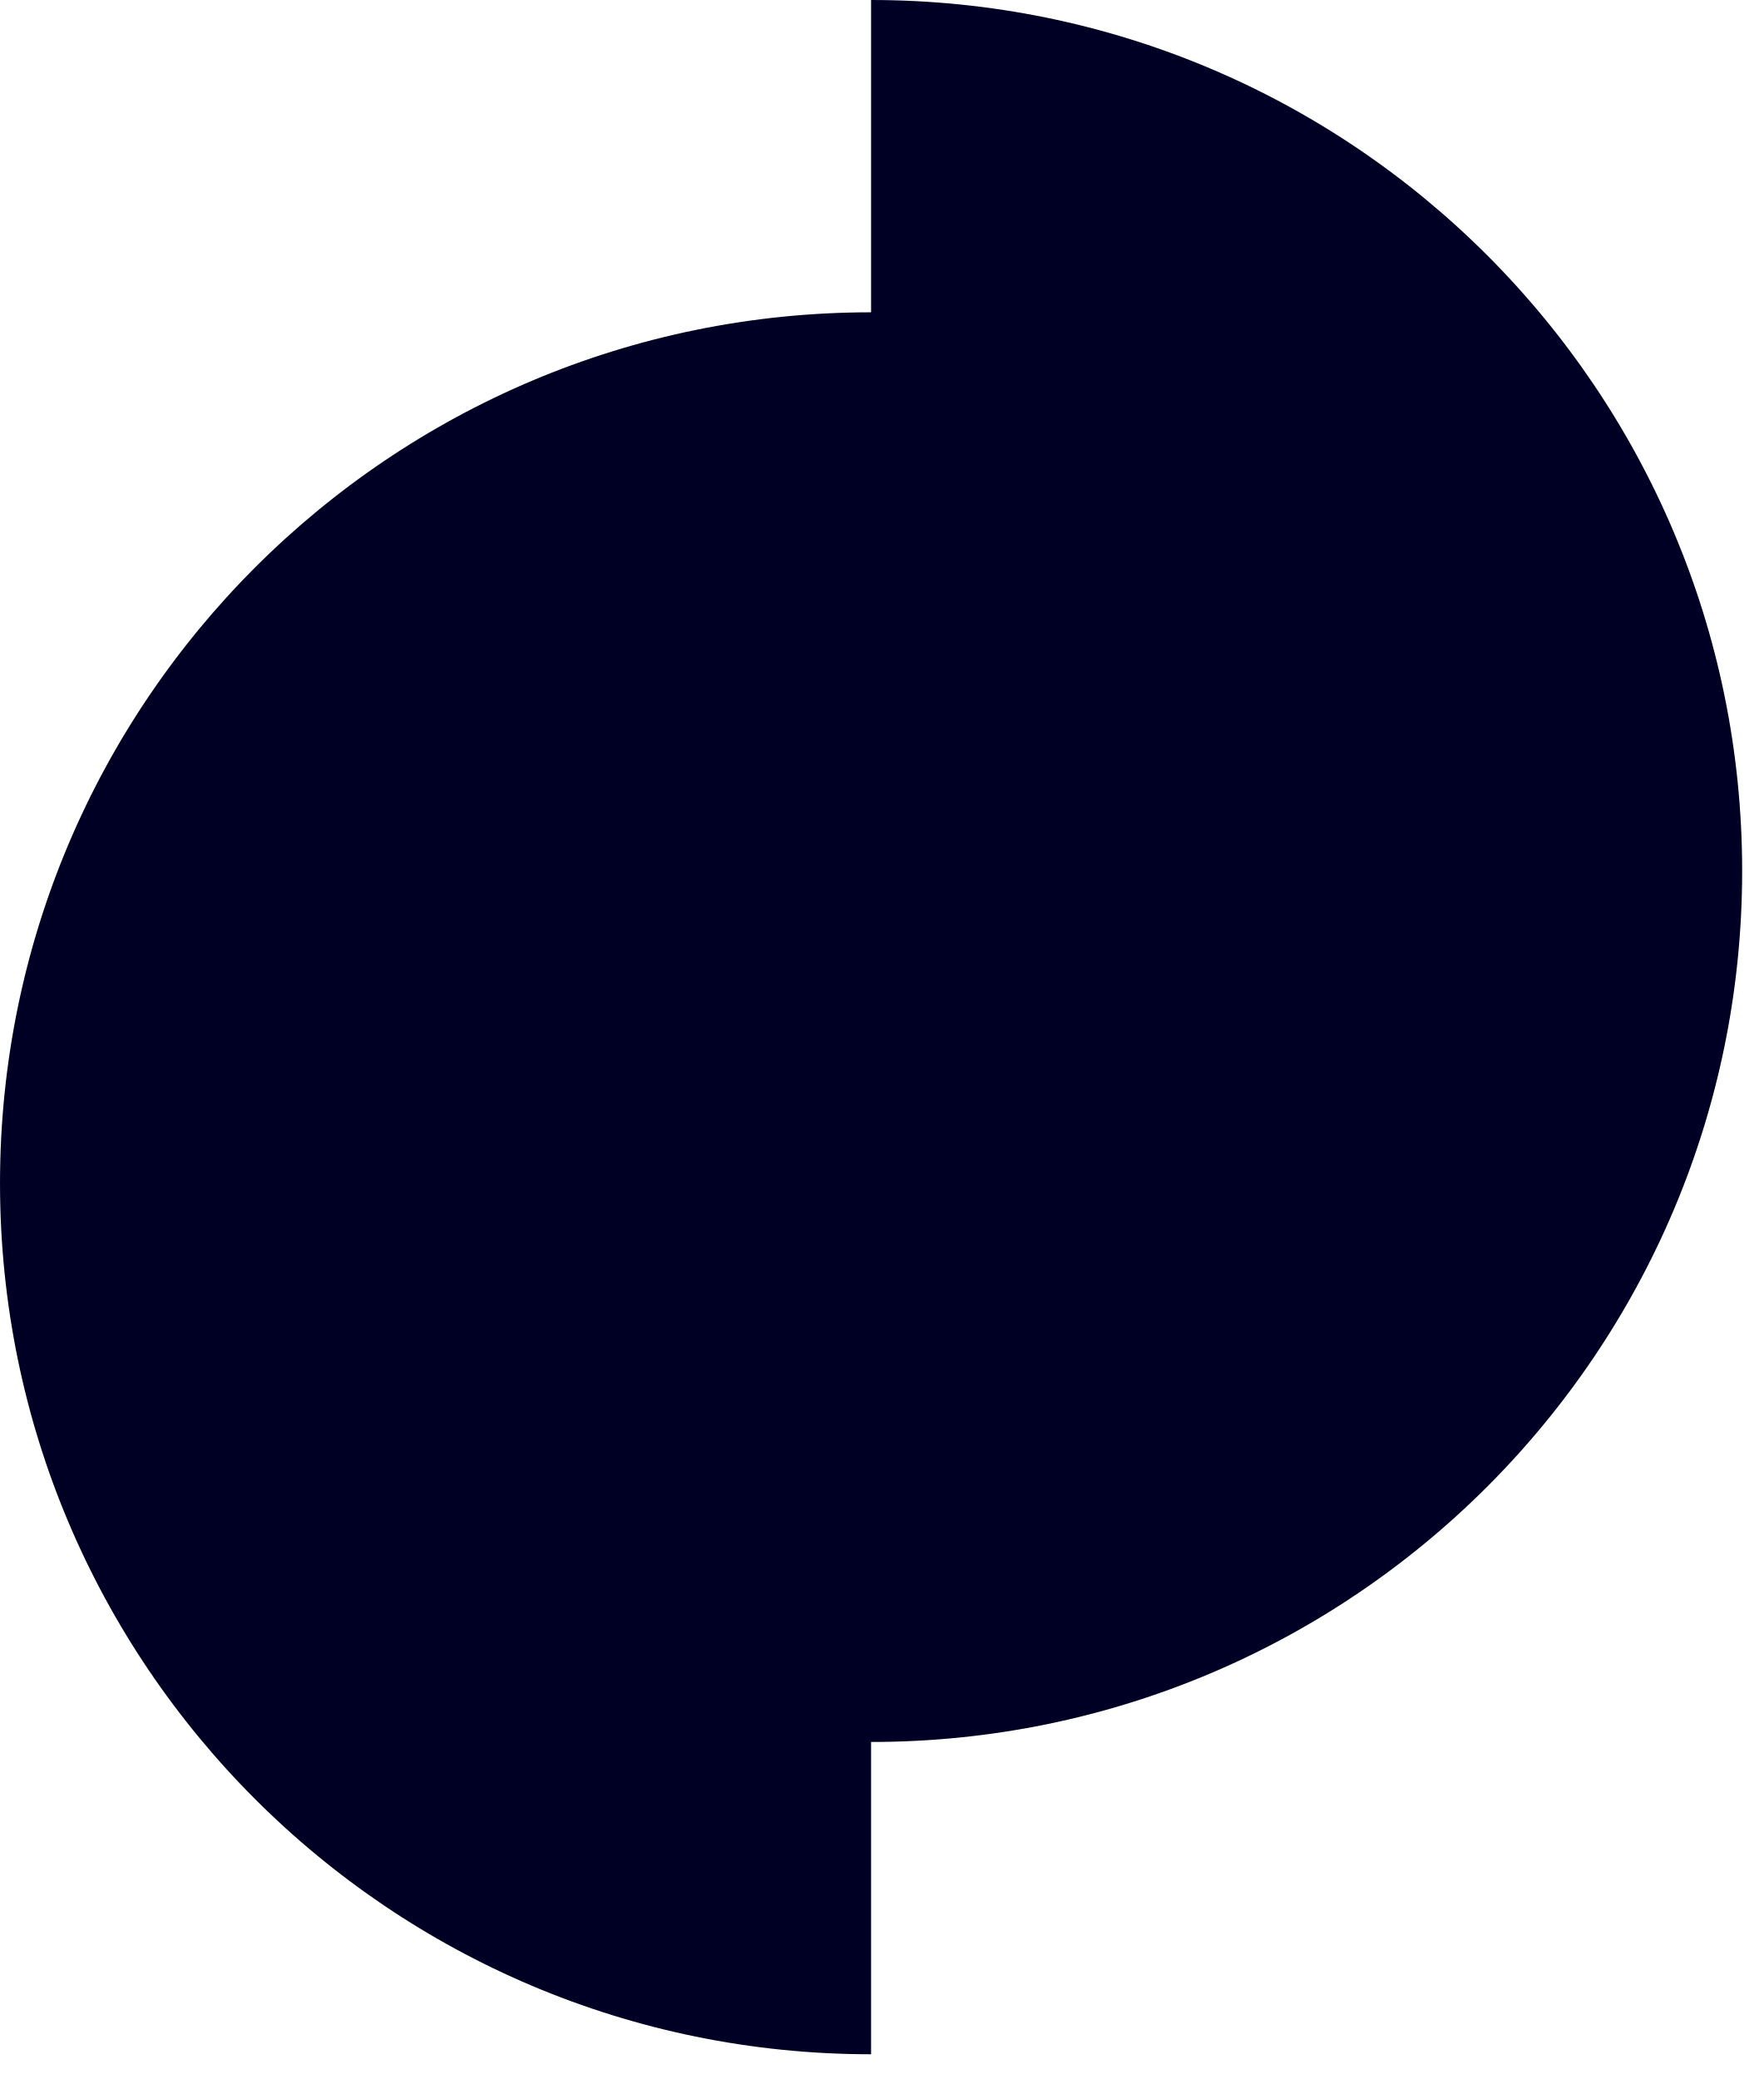
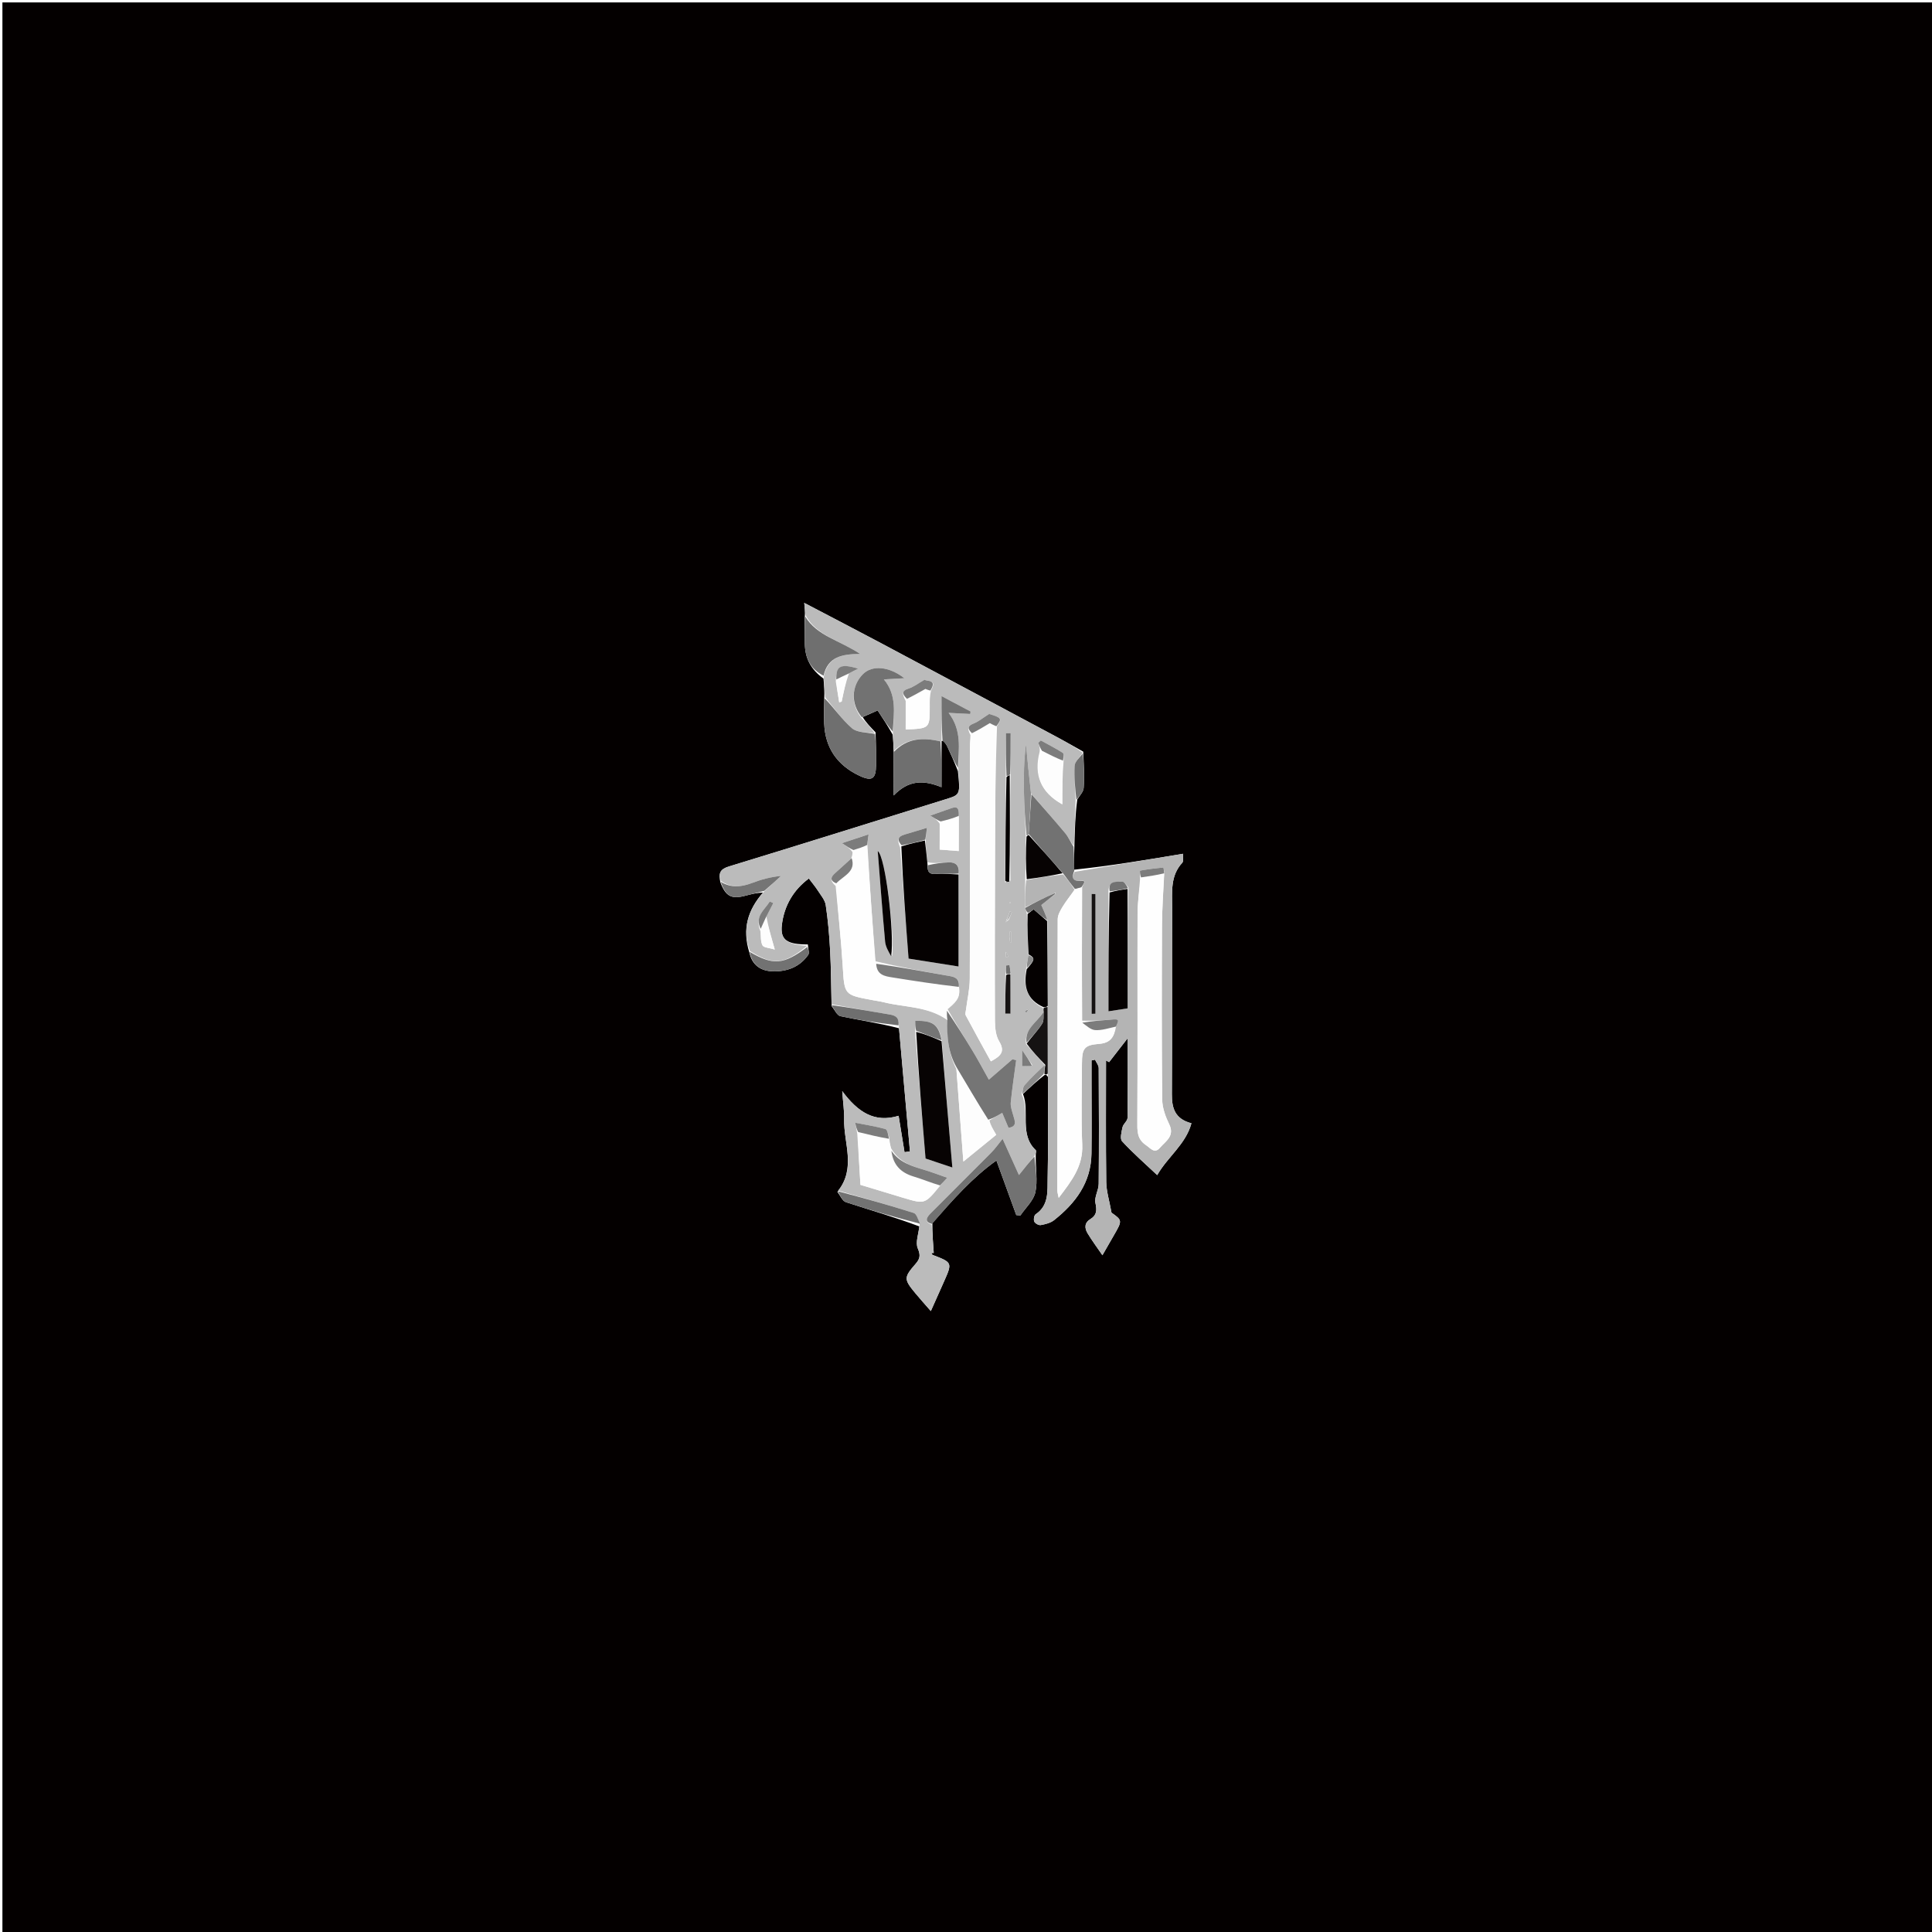
- <svg xmlns="http://www.w3.org/2000/svg" width="67" height="79" fill="none">
-   <path d="M33.097 78.06a33.096 33.096 0 1 1 0-66.193V78.06ZM33.097 0a33.096 33.096 0 1 1 0 66.193V0Z" fill="#000024" />
+ <svg xmlns="http://www.w3.org/2000/svg" version="1.1" id="Layer_1" x="0px" y="0px" width="100%" viewBox="0 0 800 800" enable-background="new 0 0 800 800" xml:space="preserve">
+   <path fill="#040000" opacity="1" stroke="none" d=" M360,801   C240,801 120.5,801 1,801   C1,534.333 1,267.667 1,1   C267.667,1 534.333,1 801,1   C801,267.667 801,534.333 801,801   C654.167,801 507.333,801 360,801  M432.657,445.048   C433.033,445.041 433.409,445.034 433.915,445.953   C433.916,459.941 434.128,473.935 433.808,487.916   C433.687,493.185 434.404,499.096 428.842,502.811   C428.207,503.235 427.907,505.041 428.27,505.83   C428.625,506.6 430.126,507.43 430.95,507.279   C432.86,506.93 434.986,506.412 436.46,505.247   C445.358,498.217 451.793,489.651 451.949,477.708   C452.075,468.05 451.975,458.39 451.975,448.731   C451.975,445.519 451.975,442.307 451.975,439.095   C452.459,438.996 452.943,438.897 453.427,438.798   C453.959,439.955 454.946,441.109 454.953,442.27   C455.054,458.257 455.094,474.245 454.945,490.231   C454.92,492.885 453.069,495.718 453.598,498.131   C454.255,501.125 454.171,503.172 451.562,504.765   C448.954,506.358 449.064,508.555 450.37,510.724   C452.175,513.722 454.281,516.538 456.486,519.766   C458.246,516.703 459.645,514.255 461.056,511.814   C464.784,505.37 464.787,505.371 460.251,502.14   C459.337,497.055 458.121,493.286 458.073,489.501   C457.859,472.705 457.98,455.905 457.98,439.106   C458.405,439.343 458.83,439.581 459.255,439.818   C461.689,436.683 464.122,433.549 466.974,429.876   C466.974,441.189 467.048,452.063 466.876,462.933   C466.855,464.207 465.122,465.38 464.822,466.741   C464.398,468.668 463.677,471.544 464.636,472.586   C469.086,477.425 474.071,481.772 479.173,486.585   C483.559,478.937 490.941,473.91 493.346,465.13   C486.512,463.326 485.211,458.871 485.245,453.113   C485.396,427.301 485.259,401.487 485.346,375.674   C485.368,369.279 484.567,362.622 489.551,357.252   C490.129,356.63 489.753,355.123 489.85,353.53   C474.592,356.075 459.789,358.545 444.712,360.126   C444.733,357.029 444.755,353.932 444.895,349.927   C445.057,343.728 445.219,337.53 446.071,331.072   C446.997,329.48 448.606,327.936 448.721,326.287   C449.055,321.501 448.79,316.673 448.549,311.247   C445.217,309.389 441.914,307.48 438.55,305.682   C413.969,292.54 389.389,279.397 364.782,266.304   C354.44,260.801 344.035,255.417 333.016,249.642   C333.248,251.858 333.399,253.307 333.238,255.675   C333.245,259.313 333.207,262.952 333.268,266.589   C333.368,272.45 335.62,277.135 340.989,280.981   C341.22,283.563 341.45,286.146 341.306,289.631   C341.291,292.961 341.152,296.297 341.284,299.622   C341.688,309.754 346.768,316.898 355.782,321.174   C361.101,323.696 362.71,322.546 362.74,316.831   C362.763,312.505 362.745,308.178 362.543,303.244   C360.552,301.198 358.561,299.151 357.214,296.913   C359.598,295.86 361.982,294.806 363.409,294.176   C365.901,297.964 367.697,300.693 369.652,304.235   C369.821,306.452 369.99,308.67 370.059,311.832   C370.059,317.206 370.059,322.579 370.059,329.381   C376.228,322.991 382.332,322.881 389.85,325.956   C389.85,319.047 389.85,312.972 389.894,306.86   C389.894,306.86 389.864,306.811 390.718,306.796   C391.221,307.538 391.83,308.23 392.209,309.031   C393.676,312.137 395.07,315.277 396.643,319.261   C397.67,329.077 397.608,329.086 391.844,330.875   C361.849,340.183 331.89,349.608 301.853,358.776   C298.209,359.888 297.404,361.536 298.336,365.481   C300.554,371.178 302.883,372.404 308.582,370.909   C311.11,370.245 313.648,369.619 315.916,369.62   C309.758,376.696 307.176,384.574 310.323,394.482   C311.471,399.645 314.99,402.07 319.982,402.206   C325.915,402.367 331.124,400.425 334.669,395.386   C335.196,394.636 334.69,393.16 334.516,391.063   C325.914,391.114 323.009,389.222 323.754,382.968   C324.707,374.984 328.612,368.438 334.931,363.771   C336.373,365.689 337.63,367.166 338.664,368.786   C339.892,370.71 341.602,372.656 341.92,374.77   C342.856,380.996 343.404,387.3 343.738,393.592   C344.13,400.994 344.138,408.416 344.356,416.6   C345.569,418.049 346.574,420.475 348.029,420.784   C355.963,422.471 364.008,423.637 372.265,425.781   C373.773,442.779 375.281,459.776 376.79,476.773   C376.04,476.879 375.291,476.984 374.542,477.09   C373.738,472.142 372.934,467.194 372.094,462.028   C362.135,465.071 355.217,460.53 348.751,451.81   C349.103,456.662 349.626,460.068 349.545,463.46   C349.308,473.35 354.648,483.741 346.753,493.543   C347.911,495.004 348.794,497.307 350.272,497.791   C360.412,501.111 370.677,504.05 380.675,507.832   C380.372,510.917 378.983,514.466 380.05,516.966   C381.287,519.864 380.904,521.303 379.112,523.361   C374.232,528.964 374.259,529.698 378.927,535.373   C380.912,537.786 383.017,540.1 385.437,542.885   C387.363,538.568 389.088,534.707 390.807,530.844   C394.386,522.8 394.383,522.804 386.227,519.651   C385.963,519.549 385.817,519.146 385.616,518.884   C385.957,518.854 386.299,518.825 386.64,518.796   C386.357,514.9 386.074,511.005 386.075,506.472   C394.426,496.931 402.816,487.432 412.596,480.537   C415.409,488.267 418.113,495.699 420.817,503.132   C421.389,503.182 421.96,503.233 422.532,503.283   C424.693,500.085 427.992,497.128 428.735,493.629   C429.738,488.911 428.773,483.775 428.885,478.086   C428.896,477.46 429.184,476.541 428.878,476.253   C421.957,469.75 426.542,460.373 423.594,452.989   C426.427,450.332 429.26,447.675 432.657,445.048  z" />
+   <path fill="#BBBBBB" opacity="1" stroke="none" d=" M333.55,254.756   C333.399,253.307 333.248,251.858 333.016,249.642   C344.035,255.417 354.44,260.801 364.782,266.304   C389.389,279.397 413.969,292.54 438.55,305.682   C441.914,307.48 445.217,309.389 448.299,311.653   C446.972,313.741 445.074,315.376 444.974,317.116   C444.702,321.831 445.193,326.59 445.381,331.331   C445.219,337.53 445.057,343.728 444.598,350.168   C443.23,348.583 442.387,346.567 441.049,344.965   C436.492,339.511 431.761,334.203 426.91,328.512   C426.095,321.487 425.466,314.789 424.837,308.091   C423.965,314.741 423.861,321.444 423.996,328.143   C424.117,334.08 424.504,340.012 424.761,346.418   C424.729,352.614 424.711,358.338 424.512,364.431   C424.395,368.428 424.458,372.058 424.491,375.951   C424.755,376.831 425.049,377.449 425.191,378.508   C425.336,384.367 425.634,389.785 425.85,395.513   C425.468,397.543 425.168,399.262 424.833,401.439   C423.694,408.552 425.195,414.001 431.874,417.376   C432.001,418.068 432.076,418.463 432.035,419.191   C429.178,423.468 424.175,426.122 424.847,432.344   C427.532,435.443 430.184,438.189 432.521,441.031   C429.557,443.818 426.798,446.415 424.323,449.258   C423.511,450.191 423.437,451.765 423.026,453.046   C426.542,460.373 421.957,469.75 428.878,476.253   C429.184,476.541 428.896,477.46 428.44,478.502   C426.192,481.186 424.391,483.454 421.923,486.562   C419.077,480.262 416.994,475.653 415.15,471.572   C413.539,473.548 412.136,475.584 410.424,477.315   C402.045,485.783 393.557,494.143 385.175,502.608   C383.623,504.176 382.734,506.003 385.791,507.109   C386.074,511.005 386.357,514.9 386.64,518.796   C386.299,518.825 385.957,518.854 385.616,518.884   C385.817,519.146 385.963,519.549 386.227,519.651   C394.383,522.804 394.386,522.8 390.807,530.844   C389.088,534.707 387.363,538.568 385.437,542.885   C383.017,540.1 380.912,537.786 378.927,535.373   C374.259,529.698 374.232,528.964 379.112,523.361   C380.904,521.303 381.287,519.864 380.05,516.966   C378.983,514.466 380.372,510.917 380.814,507.073   C380.108,504.918 379.544,502.635 378.375,502.265   C367.988,498.984 357.494,496.042 347.032,493   C354.648,483.741 349.308,473.35 349.545,463.46   C349.626,460.068 349.103,456.662 348.751,451.81   C355.217,460.53 362.135,465.071 372.094,462.028   C372.934,467.194 373.738,472.142 374.542,477.09   C375.291,476.984 376.04,476.879 376.79,476.773   C375.281,459.776 373.773,442.779 372.193,424.98   C372.37,421.416 370.891,420.485 368.341,420.072   C360.313,418.772 352.319,417.259 344.313,415.829   C344.138,408.416 344.13,400.994 343.738,393.592   C343.404,387.3 342.856,380.996 341.92,374.77   C341.602,372.656 339.892,370.71 338.664,368.786   C337.63,367.166 336.373,365.689 334.931,363.771   C328.612,368.438 324.707,374.984 323.754,382.968   C323.009,389.222 325.914,391.114 334.224,391.625   C324.493,399.532 320.132,399.828 310.499,393.775   C307.176,384.574 309.758,376.696 316.36,369.199   C319.004,366.754 321.205,364.729 323.405,362.704   C318.989,363.129 315.033,364.236 311.21,365.691   C306.77,367.382 302.566,367.653 298.518,364.778   C297.404,361.536 298.209,359.888 301.853,358.776   C331.89,349.608 361.849,340.183 391.844,330.875   C397.608,329.086 397.67,329.077 396.729,318.362   C397.023,309.992 398.319,302.378 392.796,295.183   C396.54,295.375 399.147,295.509 401.754,295.643   C401.802,295.301 401.849,294.959 401.897,294.618   C397.933,292.52 393.969,290.422 389.864,288.248   C389.864,294.95 389.864,300.88 389.864,306.811   C389.864,306.811 389.894,306.86 389.462,306.982   C382.122,305.283 375.636,305.566 370.16,310.887   C369.99,308.67 369.821,306.452 369.748,303.361   C370.117,295.309 371.493,287.977 365.998,281.328   C369.263,281.139 371.607,281.003 374.483,280.837   C368.06,275.866 361.124,275.348 357.327,279.148   C352.502,283.977 352.186,291.462 356.57,297.105   C358.561,299.151 360.552,301.198 362.233,303.602   C358.81,303.216 354.893,303.396 352.754,301.533   C348.541,297.864 345.315,293.062 341.681,288.728   C341.45,286.146 341.22,283.563 341.088,280.219   C342.764,272.001 348.606,270.818 356.169,270.786   C347.672,265.128 338.18,263.293 333.55,254.756  M425.545,417.925   C425.143,418.208 424.741,418.49 424.339,418.773   C424.55,418.977 424.76,419.181 424.97,419.386   C425.304,418.919 425.638,418.452 426.088,417.927   C426.088,417.927 426.014,418.028 425.545,417.925  M417.721,380.868   C418.152,379.808 418.583,378.748 419.014,377.687   C418.719,377.598 418.423,377.509 418.128,377.42   C417.72,378.597 417.311,379.775 416.63,381.195   C416.583,381.43 416.536,381.666 416.489,381.901   C416.706,381.647 416.923,381.392 417.721,380.868  M346.105,282.337   C346.567,285.156 347.029,287.975 347.491,290.794   C347.828,290.708 348.165,290.622 348.502,290.535   C349.301,286.738 350.1,282.941 351.515,278.863   C352.798,278.198 354.08,277.533 355.363,276.868   C347.955,274.573 346.091,275.959 346.105,282.337  M416.278,404.2   C416.278,409.367 416.278,414.534 416.278,419.701   C416.987,419.709 417.695,419.717 418.404,419.726   C418.404,414.283 418.404,408.84 418.583,402.672   C418.38,401.661 418.176,400.65 417.972,399.639   C417.528,399.688 417.083,399.737 416.638,399.787   C416.554,400.961 416.47,402.136 416.278,404.2  M317.317,379.436   C318.282,377.61 319.246,375.784 320.211,373.958   C319.72,373.738 319.23,373.518 318.739,373.298   C316.553,376.825 312.358,379.582 314.897,385.676   C315.122,387.635 314.891,389.832 315.745,391.46   C316.245,392.412 318.478,392.455 320.817,393.183   C319.33,387.968 318.207,384.027 317.317,379.436  M418.478,320.264   C418.478,314.702 418.478,309.141 418.478,303.58   C417.825,303.586 417.173,303.593 416.521,303.599   C416.521,309.539 416.521,315.479 416.471,322.302   C416.405,336.448 416.34,350.595 416.172,365.359   C416.841,365.44 417.511,365.52 418.376,364.604   C418.287,350.065 418.199,335.525 418.478,320.264  M389.099,341.092   C389.099,344.529 389.099,347.967 389.099,351.789   C391.304,351.959 393.878,352.158 396.991,352.398   C396.991,347.479 396.991,342.854 397.03,337.427   C397.075,335.387 396.918,333.582 394.045,334.615   C391.456,335.546 388.855,336.44 385.204,337.72   C387.125,338.934 388.139,339.575 389.099,341.092  M375.024,290.258   C375.024,294.19 375.024,298.121 375.024,302.064   C384.981,301.648 384.985,301.648 384.983,292.537   C384.983,290.39 384.946,288.242 385.564,285.8   C388.221,281.218 383.814,282.226 382.846,281.464   C380.252,282.932 378.366,284.425 376.222,285.112   C373.116,286.106 373.656,287.509 375.024,290.258  M440.436,314.741   C440.341,313.713 440.623,312.098 440.088,311.754   C437.155,309.865 434.022,308.287 430.958,306.602   C430.608,306.932 430.257,307.262 429.906,307.593   C430.313,308.647 430.72,309.701 430.482,311.347   C427.974,320.898 430.987,328.107 439.875,333.056   C439.875,327.019 439.875,321.11 440.436,314.741  M368.267,471.227   C367.749,469.944 367.487,467.764 366.669,467.531   C362.705,466.397 358.592,465.786 354.084,464.901   C354.399,466.259 354.68,467.468 354.995,469.594   C355.421,476.47 355.846,483.347 356.297,490.62   C361.951,492.333 367.934,494.162 373.926,495.958   C383.007,498.68 383.01,498.67 389.536,490.686   C390.311,489.825 391.086,488.963 392.238,487.684   C388.514,486.396 385.609,485.265 382.63,484.388   C377.368,482.838 372.215,481.188 368.962,475.405   C368.646,474.226 368.329,473.047 368.267,471.227  M409.723,463.938   C411.259,463.025 412.795,462.113 414.996,460.806   C415.889,462.928 416.71,464.879 417.599,466.992   C421.426,466.486 420.14,463.981 419.499,461.634   C419.042,459.959 418.364,458.185 418.528,456.529   C419.106,450.668 420.003,444.838 420.779,438.997   C420.266,438.87 419.752,438.743 419.238,438.617   C416.077,441.35 412.916,444.084 409.462,447.071   C407.022,442.73 405.015,438.931 402.795,435.261   C399.309,429.498 395.679,423.822 392.12,417.392   C395.235,415.482 397.989,413.36 397.032,408.24   C397.392,404.676 394.876,404.449 392.325,404.002   C382.474,402.273 372.64,400.442 362.37,398.019   C361.242,382.094 360.114,366.17 359.145,349.513   C359.28,348.455 359.415,347.398 359.658,345.489   C356.071,346.678 353.209,347.627 348.633,349.144   C350.874,350.632 351.97,351.359 353.032,352.843   C352.987,353.598 352.942,354.353 352.409,355.526   C350.236,357.505 348.087,359.512 345.884,361.457   C344.065,363.064 343.417,364.565 346.023,366.853   C347.02,377.874 348.272,388.879 348.945,399.919   C349.676,411.918 349.442,411.932 361.159,414.107   C362.779,414.408 364.42,414.624 366.016,415.021   C374.747,417.197 384.216,416.629 392.483,422.53   C392.035,429.25 392.591,435.786 396.012,442.735   C396.953,455.177 397.894,467.619 398.905,480.978   C403.955,476.868 408.12,473.48 412.513,469.905   C411.258,467.771 410.141,465.871 409.723,463.938  M389.949,430.364   C388.505,424.15 386.391,422.601 378.971,422.691   C378.971,424.108 378.971,425.536 378.958,427.853   C380.381,445.042 381.804,462.232 383.251,479.723   C386.624,480.853 390.087,482.013 394.346,483.44   C392.808,465.426 391.344,448.275 389.949,430.364  M383.297,347.363   C383.448,346.046 383.598,344.728 383.82,342.789   C380.102,343.908 377.276,344.776 374.441,345.608   C371.862,346.366 371.351,347.807 372.713,350.888   C373.872,366.122 375.032,381.357 376.217,396.937   C383.193,398.036 389.906,399.094 396.902,400.197   C396.902,387.046 396.902,374.576 396.969,361.286   C397.297,358.277 395.633,357.009 392.929,357.096   C390.009,357.189 387.1,357.609 384.053,357.062   C383.698,354.046 383.343,351.029 383.297,347.363  M412.838,300.619   C415.047,297.568 414.758,297.202 409.586,295.627   C407.082,297.21 405.24,298.776 403.111,299.616   C400.586,300.613 400.526,301.743 401.849,304.406   C401.778,306.067 401.647,307.729 401.646,309.39   C401.634,341.368 401.698,373.346 401.564,405.324   C401.547,409.579 400.535,413.83 400.003,418.086   C399.904,418.872 399.577,419.84 399.894,420.436   C403.281,426.788 406.776,433.081 410.292,439.482   C414.62,437.217 416.213,435.317 413.734,431.21   C412.317,428.863 411.99,425.575 411.978,422.707   C411.88,399.724 411.952,376.74 412.018,353.756   C412.069,336.105 412.186,318.455 412.838,300.619  M369.441,395.882   C370.449,386.597 366.66,354.575 363.452,352.401   C364.481,365.354 365.379,377.637 366.505,389.898   C366.694,391.964 367.864,393.941 369.441,395.882  M427.514,441.073   C426.248,439.216 424.983,437.36 423.23,434.79   C423.23,437.464 423.23,439.331 423.23,441.478   C424.537,441.478 425.8,441.478 427.514,441.073  M418,388.319   C418.099,389.004 418.198,389.69 418.296,390.375   C418.408,390.353 418.52,390.332 418.631,390.31   C418.631,388.797 418.631,387.284 418.631,385.771   C418.467,385.781 418.303,385.792 418.139,385.802   C418.093,386.435 418.047,387.067 418,388.319  M416.528,394.189   C416.528,394.889 416.528,395.59 416.528,396.291   C416.845,396.248 417.162,396.205 417.478,396.163   C417.307,395.551 417.136,394.939 416.528,394.189  M418.031,374.158   C418.186,374.023 418.341,373.887 418.497,373.752   C418.408,373.663 418.319,373.574 418.231,373.485   C418.096,373.641 417.961,373.797 418.031,374.158  M320.593,371.571   C320.593,371.571 320.471,371.664 320.593,371.571  M361.45,345.518   C361.45,345.518 361.42,345.474 361.45,345.518  z" />
+   <path fill="#B4B4B4" opacity="1" stroke="none" d=" M424.522,375.688   C424.458,372.058 424.395,368.428 424.966,364.438   C430.376,363.365 435.152,362.652 440.237,362.111   C442.06,364.223 443.575,366.162 444.938,368.439   C443.158,371.022 441.386,373.182 439.953,375.546   C439.013,377.095 437.983,378.938 437.977,380.654   C437.835,418.104 437.828,455.555 437.817,493.005   C437.817,493.706 438.071,494.406 438.381,496.006   C443.809,488.908 448.517,482.831 448.129,473.974   C447.642,462.843 448.006,451.675 448.014,440.523   C448.018,434.16 448.903,432.725 455.127,432.242   C459.879,431.874 461.393,429.331 462.121,425.077   C463.51,422.113 463.338,421.918 460.373,422.168   C456.3,422.51 452.223,422.789 448.069,422.627   C447.991,403.975 447.99,385.793 448.117,367.36   C448.528,366.435 448.813,365.76 449.214,365.002   C449.136,364.856 448.942,364.792 448.382,364.697   C445.194,364.952 443.188,364.561 444.986,361.014   C459.789,358.545 474.592,356.075 489.85,353.53   C489.753,355.123 490.129,356.63 489.551,357.252   C484.567,362.622 485.368,369.279 485.346,375.674   C485.259,401.487 485.396,427.301 485.245,453.113   C485.211,458.871 486.512,463.326 493.346,465.13   C490.941,473.91 483.559,478.937 479.173,486.585   C474.071,481.772 469.086,477.425 464.636,472.586   C463.677,471.544 464.398,468.668 464.822,466.741   C465.122,465.38 466.855,464.207 466.876,462.933   C467.048,452.063 466.974,441.189 466.974,429.876   C464.122,433.549 461.689,436.683 459.255,439.818   C458.83,439.581 458.405,439.343 457.98,439.106   C457.98,455.905 457.859,472.705 458.073,489.501   C458.121,493.286 459.337,497.055 460.251,502.14   C464.787,505.371 464.784,505.37 461.056,511.814   C459.645,514.255 458.246,516.703 456.486,519.766   C454.281,516.538 452.175,513.722 450.37,510.724   C449.064,508.555 448.954,506.358 451.562,504.765   C454.171,503.172 454.255,501.125 453.598,498.131   C453.069,495.718 454.92,492.885 454.945,490.231   C455.094,474.245 455.054,458.257 454.953,442.27   C454.946,441.109 453.959,439.955 453.427,438.798   C452.943,438.897 452.459,438.996 451.975,439.095   C451.975,442.307 451.975,445.519 451.975,448.731   C451.975,458.39 452.075,468.05 451.949,477.708   C451.793,489.651 445.358,498.217 436.46,505.247   C434.986,506.412 432.86,506.93 430.95,507.279   C430.126,507.43 428.625,506.6 428.27,505.83   C427.907,505.041 428.207,503.235 428.842,502.811   C434.404,499.096 433.687,493.185 433.808,487.916   C434.128,473.935 433.916,459.941 433.912,445.023   C433.869,435.054 433.829,426.016 433.854,416.514   C433.804,404.493 433.689,392.935 433.702,381.015   C432.956,378.712 432.083,376.771 431.179,374.763   C433.014,373.301 435.041,371.685 437.261,370.05   C437.636,369.862 437.817,369.692 437.997,369.523   C437.644,369.654 437.291,369.786 436.54,369.875   C432.269,371.785 428.395,373.736 424.522,375.688  M467.261,367.442   C466.414,366.603 465.547,365.038 464.723,365.06   C462.118,365.13 458.646,364.616 458.997,370.046   C458.997,386.245 458.997,402.444 458.997,418.75   C461.927,418.303 464.314,417.939 466.919,417.541   C466.919,400.887 466.919,384.488 467.261,367.442  M482.129,361.272   C481.984,360.557 481.777,359.211 481.701,359.218   C478.486,359.528 475.273,359.908 472.102,360.5   C471.911,360.536 472.058,362.382 472.051,364.227   C471.697,369.015 471.05,373.803 471.036,378.593   C470.958,407.089 471.107,435.585 470.95,464.081   C470.928,468.056 470.69,471.583 474.465,474.126   C476.365,475.407 478.069,477.927 480.318,475.259   C482.595,472.558 486.541,470.478 484.148,465.543   C482.623,462.4 481.283,458.783 481.247,455.364   C481.001,431.368 481.05,407.368 481.156,383.37   C481.188,376.227 481.707,369.086 482.129,361.272  M452.022,398.5   C452.022,405.602 452.022,412.704 452.022,419.807   C452.545,419.79 453.068,419.773 453.592,419.757   C453.592,403.242 453.592,386.728 453.592,370.214   C453.07,370.2 452.549,370.186 452.028,370.172   C452.028,379.281 452.028,388.39 452.022,398.5  z" />
+   <path fill="#727272" opacity="1" stroke="none" d=" M385.933,506.79   C382.734,506.003 383.623,504.176 385.175,502.608   C393.557,494.143 402.045,485.783 410.424,477.315   C412.136,475.584 413.539,473.548 415.15,471.572   C416.994,475.653 419.077,480.262 421.923,486.562   C424.391,483.454 426.192,481.186 428.323,478.868   C428.773,483.775 429.738,488.911 428.735,493.629   C427.992,497.128 424.693,500.085 422.532,503.283   C421.96,503.233 421.389,503.182 420.817,503.132   C418.113,495.699 415.409,488.267 412.596,480.537   C402.816,487.432 394.426,496.931 385.933,506.79  z" />
+   <path fill="#6F6F6F" opacity="1" stroke="none" d=" M341.494,289.179   C345.315,293.062 348.541,297.864 352.754,301.533   C354.893,303.396 358.81,303.216 362.334,303.905   C362.745,308.178 362.763,312.505 362.74,316.831   C362.71,322.546 361.101,323.696 355.782,321.174   C346.768,316.898 341.688,309.754 341.284,299.622   C341.152,296.297 341.291,292.961 341.494,289.179  z" />
+   <path fill="#6F6F6F" opacity="1" stroke="none" d=" M370.109,311.36   C375.636,305.566 382.122,305.283 389.44,307   C389.85,312.972 389.85,319.047 389.85,325.956   C382.332,322.881 376.228,322.991 370.059,329.381   C370.059,322.579 370.059,317.206 370.109,311.36  z" />
+   <path fill="#727272" opacity="1" stroke="none" d=" M449.098,365.084   C448.813,365.76 448.528,366.435 447.75,367.401   C446.534,367.828 445.812,367.965 445.089,368.102   C443.575,366.162 442.06,364.223 440.288,361.758   C435.336,356.076 430.642,350.919 425.94,345.311   C426.321,339.519 426.709,334.179 427.097,328.839   C431.761,334.203 436.492,339.511 441.049,344.965   C442.387,346.567 443.23,348.583 444.539,350.623   C444.755,353.932 444.733,357.029 444.849,360.57   C443.188,364.561 445.194,364.952 448.469,364.787   C448.921,364.908 449.098,365.084 449.098,365.084  z" />
+   <path fill="#727272" opacity="1" stroke="none" d=" M356.892,297.009   C352.186,291.462 352.502,283.977 357.327,279.148   C361.124,275.348 368.06,275.866 374.483,280.837   C371.607,281.003 369.263,281.139 365.998,281.328   C371.493,287.977 370.117,295.309 369.668,302.955   C367.697,300.693 365.901,297.964 363.409,294.176   C361.982,294.806 359.598,295.86 356.892,297.009  z" />
+   <path fill="#6F6F6F" opacity="1" stroke="none" d=" M333.394,255.216   C338.18,263.293 347.672,265.128 356.169,270.786   C348.606,270.818 342.764,272.001 341.029,279.788   C335.62,277.135 333.368,272.45 333.268,266.589   C333.207,262.952 333.245,259.313 333.394,255.216  z" />
+   <path fill="#727272" opacity="1" stroke="none" d=" M390.291,306.804   C389.864,300.88 389.864,294.95 389.864,288.248   C393.969,290.422 397.933,292.52 401.897,294.618   C401.849,294.959 401.802,295.301 401.754,295.643   C399.147,295.509 396.54,295.375 392.796,295.183   C398.319,302.378 397.023,309.992 396.653,317.934   C395.07,315.277 393.676,312.137 392.209,309.031   C391.83,308.23 391.221,307.538 390.291,306.804  z" />
+   <path fill="#727272" opacity="1" stroke="none" d=" M346.893,493.271   C357.494,496.042 367.988,498.984 378.375,502.265   C379.544,502.635 380.108,504.918 380.927,506.713   C370.677,504.05 360.412,501.111 350.272,497.791   C348.794,497.307 347.911,495.004 346.893,493.271  z" />
+   <path fill="#6F6F6F" opacity="1" stroke="none" d=" M344.334,416.215   C352.319,417.259 360.313,418.772 368.341,420.072   C370.891,420.485 372.37,421.416 372.068,424.58   C364.008,423.637 355.963,422.471 348.029,420.784   C346.574,420.475 345.569,418.049 344.334,416.215  z" />
+   <path fill="#727272" opacity="1" stroke="none" d=" M310.411,394.128   C320.132,399.828 324.493,399.532 334.297,392.104   C334.69,393.16 335.196,394.636 334.669,395.386   C331.124,400.425 325.915,402.367 319.982,402.206   C314.99,402.07 311.471,399.645 310.411,394.128  z" />
+   <path fill="#151212" opacity="1" stroke="none" d=" M433.789,416.977   C433.829,426.016 433.869,435.054 433.848,444.56   C433.409,445.034 433.033,445.041 432.473,444.69   C432.471,443.2 432.653,442.068 432.835,440.936   C430.184,438.189 427.532,435.443 425.116,432.137   C427.451,429.031 429.799,426.64 431.541,423.868   C432.351,422.579 431.984,420.551 432.151,418.858   C432.076,418.463 432.001,418.068 432.201,417.351   C432.914,417.012 433.351,416.995 433.789,416.977  z" />
+   <path fill="#757575" opacity="1" stroke="none" d=" M298.427,365.13   C302.566,367.653 306.77,367.382 311.21,365.691   C315.033,364.236 318.989,363.129 323.405,362.704   C321.205,364.729 319.004,366.754 316.493,368.877   C313.648,369.619 311.11,370.245 308.582,370.909   C302.883,372.404 300.554,371.178 298.427,365.13  z" />
+   <path fill="#6F6F6F" opacity="1" stroke="none" d=" M445.726,331.202   C445.193,326.59 444.702,321.831 444.974,317.116   C445.074,315.376 446.972,313.741 448.405,311.96   C448.79,316.673 449.055,321.501 448.721,326.287   C448.606,327.936 446.997,329.48 445.726,331.202  z" />
+   <path fill="#8C8C8C" opacity="1" stroke="none" d=" M432.521,441.031   C432.653,442.068 432.471,443.2 432.191,444.676   C429.26,447.675 426.427,450.332 423.31,453.018   C423.437,451.765 423.511,450.191 424.323,449.258   C426.798,446.415 429.557,443.818 432.521,441.031  z" />
+   <path fill="#FDFDFD" opacity="1" stroke="none" d=" M412.273,300.804   C412.186,318.455 412.069,336.105 412.018,353.756   C411.952,376.74 411.88,399.724 411.978,422.707   C411.99,425.575 412.317,428.863 413.734,431.21   C416.213,435.317 414.62,437.217 410.292,439.482   C406.776,433.081 403.281,426.788 399.894,420.436   C399.577,419.84 399.904,418.872 400.003,418.086   C400.535,413.83 401.547,409.579 401.564,405.324   C401.698,373.346 401.634,341.368 401.646,309.39   C401.647,307.729 401.778,306.067 402.362,304.029   C405,302.369 407.126,301.086 409.87,299.429   C410.076,299.547 411.175,300.176 412.273,300.804  z" />
+   <path fill="#FEFEFE" opacity="1" stroke="none" d=" M392.087,422.009   C384.216,416.629 374.747,417.197 366.016,415.021   C364.42,414.624 362.779,414.408 361.159,414.107   C349.442,411.932 349.676,411.918 348.945,399.919   C348.272,388.879 347.02,377.874 346.262,366.203   C349.4,362.541 354.56,360.913 352.898,355.107   C352.942,354.353 352.987,353.598 353.381,352.364   C355.482,351.338 357.234,350.791 358.986,350.245   C360.114,366.17 361.242,382.094 362.594,398.749   C363.061,403.756 366.347,404.223 369.507,404.731   C378.666,406.203 387.834,407.614 396.999,409.049   C397.989,413.36 395.235,415.482 392.101,418.141   C392.083,419.929 392.085,420.969 392.087,422.009  z" />
+   <path fill="#050101" opacity="1" stroke="none" d=" M396.902,362.105   C396.902,374.576 396.902,387.046 396.902,400.197   C389.906,399.094 383.193,398.036 376.217,396.937   C375.032,381.357 373.872,366.122 373.221,350.458   C376.815,349.356 379.902,348.685 382.988,348.013   C383.343,351.029 383.698,354.046 384.071,357.878   C383.92,361.307 385.003,362.094 387.68,361.857   C390.723,361.588 393.825,361.993 396.902,362.105  z" />
+   <path fill="#070303" opacity="1" stroke="none" d=" M389.88,431.125   C391.344,448.275 392.808,465.426 394.346,483.44   C390.087,482.013 386.624,480.853 383.251,479.723   C381.804,462.232 380.381,445.042 379.368,427.283   C383.145,428.183 386.513,429.654 389.88,431.125  z" />
+   <path fill="#757575" opacity="1" stroke="none" d=" M392.285,422.27   C392.085,420.969 392.083,419.929 392.096,418.499   C395.679,423.822 399.309,429.498 402.795,435.261   C405.015,438.931 407.022,442.73 409.462,447.071   C412.916,444.084 416.077,441.35 419.238,438.617   C419.752,438.743 420.266,438.87 420.779,438.997   C420.003,444.838 419.106,450.668 418.528,456.529   C418.364,458.185 419.042,459.959 419.499,461.634   C420.14,463.981 421.426,466.486 417.599,466.992   C416.71,464.879 415.889,462.928 414.996,460.806   C412.795,462.113 411.259,463.025 409.211,463.649   C404.467,456.175 400.235,448.988 396.004,441.801   C392.591,435.786 392.035,429.25 392.285,422.27  z" />
+   <path fill="#FEFEFE" opacity="1" stroke="none" d=" M388.966,491.042   C383.01,498.67 383.007,498.68 373.926,495.958   C367.934,494.162 361.951,492.333 356.297,490.62   C355.846,483.347 355.421,476.47 355.355,469.211   C359.814,469.842 363.913,470.855 368.012,471.868   C368.329,473.047 368.646,474.226 369.033,476.135   C369.786,482.434 373.06,485.591 378.311,487.175   C381.923,488.265 385.419,489.739 388.966,491.042  z" />
+   <path fill="#050101" opacity="1" stroke="none" d=" M433.854,416.514   C433.351,416.995 432.914,417.012 432.15,417.054   C425.195,414.001 423.694,408.552 425.146,401.275   C428.618,397.406 428.677,396.674 425.932,395.202   C425.634,389.785 425.336,384.367 425.503,378.46   C426.768,377.414 427.567,376.859 428.015,376.548   C430.013,378.283 431.794,379.83 433.575,381.376   C433.689,392.935 433.804,404.493 433.854,416.514  z" />
+   <path fill="#FDFDFD" opacity="1" stroke="none" d=" M396.008,442.268   C400.235,448.988 404.467,456.175 408.861,463.666   C410.141,465.871 411.258,467.771 412.513,469.905   C408.12,473.48 403.955,476.868 398.905,480.978   C397.894,467.619 396.953,455.177 396.008,442.268  z" />
+   <path fill="#070303" opacity="1" stroke="none" d=" M425.947,345.763   C430.642,350.919 435.336,356.076 439.98,361.586   C435.152,362.652 430.376,363.365 425.146,364.07   C424.711,358.338 424.729,352.614 425.06,346.411   C425.564,345.877 425.756,345.82 425.947,345.763  z" />
+   <path fill="#FDFDFD" opacity="1" stroke="none" d=" M439.875,315.201   C439.875,321.11 439.875,327.019 439.875,333.056   C430.987,328.107 427.974,320.898 431.13,311.18   C434.477,312.409 437.176,313.805 439.875,315.201  z" />
+   <path fill="#7C7C7C" opacity="1" stroke="none" d=" M397.016,408.644   C387.834,407.614 378.666,406.203 369.507,404.731   C366.347,404.223 363.061,403.756 362.809,399.064   C372.64,400.442 382.474,402.273 392.325,404.002   C394.876,404.449 397.392,404.676 397.016,408.644  z" />
+   <path fill="#FEFEFE" opacity="1" stroke="none" d=" M384.926,286.095   C384.946,288.242 384.983,290.39 384.983,292.537   C384.985,301.648 384.981,301.648 375.024,302.064   C375.024,298.121 375.024,294.19 375.489,289.801   C378.151,288.108 380.347,286.871 383.196,285.267   C383.146,285.243 384.036,285.669 384.926,286.095  z" />
+   <path fill="#070303" opacity="1" stroke="none" d=" M369.011,395.92   C367.864,393.941 366.694,391.964 366.505,389.898   C365.379,377.637 364.481,365.354 363.452,352.401   C366.66,354.575 370.449,386.597 369.011,395.92  z" />
+   <path fill="#FEFEFE" opacity="1" stroke="none" d=" M396.991,338.23   C396.991,342.854 396.991,347.479 396.991,352.398   C393.878,352.158 391.304,351.959 389.099,351.789   C389.099,347.967 389.099,344.529 389.497,340.592   C392.26,339.471 394.626,338.85 396.991,338.23  z" />
+   <path fill="#7C7C7C" opacity="1" stroke="none" d=" M389.251,490.864   C385.419,489.739 381.923,488.265 378.311,487.175   C373.06,485.591 369.786,482.434 369.114,476.494   C372.215,481.188 377.368,482.838 382.63,484.388   C385.609,485.265 388.514,486.396 392.238,487.684   C391.086,488.963 390.311,489.825 389.251,490.864  z" />
+   <path fill="#050101" opacity="1" stroke="none" d=" M416.274,364.741   C416.34,350.595 416.405,336.448 416.762,321.786   C417.405,321.176 417.758,321.081 418.11,320.986   C418.199,335.525 418.287,350.065 417.923,365.061   C417.072,365.259 416.673,365 416.274,364.741  z" />
+   <path fill="#7C7C7C" opacity="1" stroke="none" d=" M368.139,471.547   C363.913,470.855 359.814,469.842 355.338,468.752   C354.68,467.468 354.399,466.259 354.084,464.901   C358.592,465.786 362.705,466.397 366.669,467.531   C367.487,467.764 367.749,469.944 368.139,471.547  z" />
+   <path fill="#8C8C8C" opacity="1" stroke="none" d=" M425.94,345.311   C425.756,345.82 425.564,345.877 425.074,345.94   C424.504,340.012 424.117,334.08 423.996,328.143   C423.861,321.444 423.965,314.741 424.837,308.091   C425.466,314.789 426.095,321.487 426.91,328.512   C426.709,334.179 426.321,339.519 425.94,345.311  z" />
+   <path fill="#727272" opacity="1" stroke="none" d=" M433.702,381.015   C431.794,379.83 430.013,378.283 428.015,376.548   C427.567,376.859 426.768,377.414 425.656,378.017   C425.049,377.449 424.755,376.831 424.491,375.951   C428.395,373.736 432.269,371.785 436.571,369.914   C437.001,369.995 437.067,370.07 437.067,370.07   C435.041,371.685 433.014,373.301 431.179,374.763   C432.083,376.771 432.956,378.712 433.702,381.015  z" />
+   <path fill="#6F6F6F" opacity="1" stroke="none" d=" M396.935,361.696   C393.825,361.993 390.723,361.588 387.68,361.857   C385.003,362.094 383.92,361.307 384.138,358.29   C387.1,357.609 390.009,357.189 392.929,357.096   C395.633,357.009 397.297,358.277 396.935,361.696  z" />
+   <path fill="#757575" opacity="1" stroke="none" d=" M383.143,347.688   C379.902,348.685 376.815,349.356 373.327,350.007   C371.351,347.807 371.862,346.366 374.441,345.608   C377.276,344.776 380.102,343.908 383.82,342.789   C383.598,344.728 383.448,346.046 383.143,347.688  z" />
+   <path fill="#6F6F6F" opacity="1" stroke="none" d=" M418.294,320.625   C417.758,321.081 417.405,321.176 416.787,321.345   C416.521,315.479 416.521,309.539 416.521,303.599   C417.173,303.593 417.825,303.586 418.478,303.58   C418.478,309.141 418.478,314.702 418.294,320.625  z" />
+   <path fill="#FDFDFD" opacity="1" stroke="none" d=" M317.083,380.085   C318.207,384.027 319.33,387.968 320.817,393.183   C318.478,392.455 316.245,392.412 315.745,391.46   C314.891,389.832 315.122,387.635 314.983,384.977   C315.741,382.88 316.412,381.483 317.083,380.085  z" />
+   <path fill="#7C7C7C" opacity="1" stroke="none" d=" M385.245,285.947   C384.036,285.669 383.146,285.243 383.196,285.267   C380.347,286.871 378.151,288.108 375.56,289.368   C373.656,287.509 373.116,286.106 376.222,285.112   C378.366,284.425 380.252,282.932 382.846,281.464   C383.814,282.226 388.221,281.218 385.245,285.947  z" />
+   <path fill="#7C7C7C" opacity="1" stroke="none" d=" M412.556,300.712   C411.175,300.176 410.076,299.547 409.87,299.429   C407.126,301.086 405,302.369 402.471,303.606   C400.526,301.743 400.586,300.613 403.111,299.616   C405.24,298.776 407.082,297.21 409.586,295.627   C414.758,297.202 415.047,297.568 412.556,300.712  z" />
+   <path fill="#757575" opacity="1" stroke="none" d=" M389.915,430.744   C386.513,429.654 383.145,428.183 379.374,426.838   C378.971,425.536 378.971,424.108 378.971,422.691   C386.391,422.601 388.505,424.15 389.915,430.744  z" />
+   <path fill="#7C7C7C" opacity="1" stroke="none" d=" M397.01,337.829   C394.626,338.85 392.26,339.471 389.524,340.154   C388.139,339.575 387.125,338.934 385.204,337.72   C388.855,336.44 391.456,335.546 394.045,334.615   C396.918,333.582 397.075,335.387 397.01,337.829  z" />
+   <path fill="#7C7C7C" opacity="1" stroke="none" d=" M440.155,314.971   C437.176,313.805 434.477,312.409 431.452,310.884   C430.72,309.701 430.313,308.647 429.906,307.593   C430.257,307.262 430.608,306.932 430.958,306.602   C434.022,308.287 437.155,309.865 440.088,311.754   C440.623,312.098 440.341,313.713 440.155,314.971  z" />
+   <path fill="#151212" opacity="1" stroke="none" d=" M418.404,403.397   C418.404,408.84 418.404,414.283 418.404,419.726   C417.695,419.717 416.987,419.709 416.278,419.701   C416.278,414.534 416.278,409.367 416.588,403.759   C417.399,403.345 417.902,403.371 418.404,403.397  z" />
+   <path fill="#7C7C7C" opacity="1" stroke="none" d=" M352.653,355.317   C354.56,360.913 349.4,362.541 346.256,365.784   C343.417,364.565 344.065,363.064 345.884,361.457   C348.087,359.512 350.236,357.505 352.653,355.317  z" />
+   <path fill="#7C7C7C" opacity="1" stroke="none" d=" M359.066,349.879   C357.234,350.791 355.482,351.338 353.398,351.985   C351.97,351.359 350.874,350.632 348.633,349.144   C353.209,347.627 356.071,346.678 359.658,345.489   C359.415,347.398 359.28,348.455 359.066,349.879  z" />
+   <path fill="#FDFDFD" opacity="1" stroke="none" d=" M350.899,279.144   C350.1,282.941 349.301,286.738 348.502,290.535   C348.165,290.622 347.828,290.708 347.491,290.794   C347.029,287.975 346.567,285.156 346.342,281.736   C348.019,280.471 349.459,279.808 350.899,279.144  z" />
+   <path fill="#7C7C7C" opacity="1" stroke="none" d=" M432.035,419.191   C431.984,420.551 432.351,422.579 431.541,423.868   C429.799,426.64 427.451,429.031 425.082,431.784   C424.175,426.122 429.178,423.468 432.035,419.191  z" />
+   <path fill="#7C7C7C" opacity="1" stroke="none" d=" M351.207,279.004   C349.459,279.808 348.019,280.471 346.299,281.347   C346.091,275.959 347.955,274.573 355.363,276.868   C354.08,277.533 352.798,278.198 351.207,279.004  z" />
+   <path fill="#7C7C7C" opacity="1" stroke="none" d=" M317.2,379.761   C316.412,381.483 315.741,382.88 315.004,384.606   C312.358,379.582 316.553,376.825 318.739,373.298   C319.23,373.518 319.72,373.738 320.211,373.958   C319.246,375.784 318.282,377.61 317.2,379.761  z" />
+   <path fill="#7C7C7C" opacity="1" stroke="none" d=" M427.289,441.275   C425.8,441.478 424.537,441.478 423.23,441.478   C423.23,439.331 423.23,437.464 423.23,434.79   C424.983,437.36 426.248,439.216 427.289,441.275  z" />
+   <path fill="#8C8C8C" opacity="1" stroke="none" d=" M425.85,395.513   C428.677,396.674 428.618,397.406 425.181,400.817   C425.168,399.262 425.468,397.543 425.85,395.513  z" />
+   <path fill="#6F6F6F" opacity="1" stroke="none" d=" M418.494,403.035   C417.902,403.371 417.399,403.345 416.641,403.314   C416.47,402.136 416.554,400.961 416.638,399.787   C417.083,399.737 417.528,399.688 417.972,399.639   C418.176,400.65 418.38,401.661 418.494,403.035  z" />
+   <path fill="#B4B4B4" opacity="1" stroke="none" d=" M418,388.009   C418.047,387.067 418.093,386.435 418.139,385.802   C418.303,385.792 418.467,385.781 418.631,385.771   C418.631,387.284 418.631,388.797 418.631,390.31   C418.52,390.332 418.408,390.353 418.296,390.375   C418.198,389.69 418.099,389.004 418,388.009  z" />
+   <path fill="#B4B4B4" opacity="1" stroke="none" d=" M416.903,380.952   C417.311,379.775 417.72,378.597 418.128,377.42   C418.423,377.509 418.719,377.598 419.014,377.687   C418.583,378.748 418.152,379.808 417.373,380.954   C417.025,381.04 416.903,380.952 416.903,380.952  z" />
+   <path fill="#B4B4B4" opacity="1" stroke="none" d=" M416.747,394.258   C417.136,394.939 417.307,395.551 417.478,396.163   C417.162,396.205 416.845,396.248 416.528,396.291   C416.528,395.59 416.528,394.889 416.747,394.258  z" />
+   <path fill="#8C8C8C" opacity="1" stroke="none" d=" M425.972,417.984   C425.638,418.452 425.304,418.919 424.97,419.386   C424.76,419.181 424.55,418.977 424.339,418.773   C424.741,418.49 425.143,418.208 425.771,417.964   C425.997,418.002 425.972,417.984 425.972,417.984  z" />
+   <path fill="#B4B4B4" opacity="1" stroke="none" d=" M417.928,374.056   C417.961,373.797 418.096,373.641 418.231,373.485   C418.319,373.574 418.408,373.663 418.497,373.752   C418.341,373.887 418.186,374.023 417.928,374.056  z" />
+   <path fill="#B4B4B4" opacity="1" stroke="none" d=" M417.083,381.089   C416.923,381.392 416.706,381.647 416.489,381.901   C416.536,381.666 416.583,381.43 416.766,381.073   C416.903,380.952 417.025,381.04 417.083,381.089  z" />
+   <path fill="#6F6F6F" opacity="1" stroke="none" d=" M416.223,365.05   C416.673,365 417.072,365.259 417.825,365.559   C417.511,365.52 416.841,365.44 416.223,365.05  z" />
+   <path fill="#8C8C8C" opacity="1" stroke="none" d=" M426.006,418.015   C426.014,418.028 426.088,417.927 426.03,417.956   C425.972,417.984 425.997,418.002 426.006,418.015  z" />
+   <path fill="#7C7C7C" opacity="1" stroke="none" d=" M320.532,371.618   C320.471,371.664 320.593,371.571 320.532,371.618  z" />
+   <path fill="#7C7C7C" opacity="1" stroke="none" d=" M361.435,345.496   C361.42,345.474 361.45,345.518 361.435,345.496  z" />
+   <path fill="#FEFEFE" opacity="1" stroke="none" d=" M444.938,368.439   C445.812,367.965 446.534,367.828 447.624,367.651   C447.99,385.793 447.991,403.975 448.075,422.994   C449.946,424.79 451.694,426.443 453.529,426.546   C456.262,426.699 459.056,425.758 461.824,425.282   C461.393,429.331 459.879,431.874 455.127,432.242   C448.903,432.725 448.018,434.16 448.014,440.523   C448.006,451.675 447.642,462.843 448.129,473.974   C448.517,482.831 443.809,488.908 438.381,496.006   C438.071,494.406 437.817,493.706 437.817,493.005   C437.828,455.555 437.835,418.104 437.977,380.654   C437.983,378.938 439.013,377.095 439.953,375.546   C441.386,373.182 443.158,371.022 444.938,368.439  z" />
+   <path fill="#FEFEFE" opacity="1" stroke="none" d=" M482.002,361.944   C481.707,369.086 481.188,376.227 481.156,383.37   C481.05,407.368 481.001,431.368 481.247,455.364   C481.283,458.783 482.623,462.4 484.148,465.543   C486.541,470.478 482.595,472.558 480.318,475.259   C478.069,477.927 476.365,475.407 474.465,474.126   C470.69,471.583 470.928,468.056 470.95,464.081   C471.107,435.585 470.958,407.089 471.036,378.593   C471.05,373.803 471.697,369.015 472.471,363.735   C475.929,362.81 478.966,362.377 482.002,361.944  z" />
+   <path fill="#050101" opacity="1" stroke="none" d=" M466.919,368.088   C466.919,384.488 466.919,400.887 466.919,417.541   C464.314,417.939 461.927,418.303 458.997,418.75   C458.997,402.444 458.997,386.245 459.454,369.552   C462.246,368.734 464.583,368.411 466.919,368.088  z" />
+   <path fill="#151212" opacity="1" stroke="none" d=" M452.025,397.999   C452.028,388.39 452.028,379.281 452.028,370.172   C452.549,370.186 453.07,370.2 453.592,370.214   C453.592,386.728 453.592,403.242 453.592,419.757   C453.068,419.773 452.545,419.79 452.022,419.807   C452.022,412.704 452.022,405.602 452.025,397.999  z" />
+   <path fill="#7C7C7C" opacity="1" stroke="none" d=" M462.121,425.077   C459.056,425.758 456.262,426.699 453.529,426.546   C451.694,426.443 449.946,424.79 448.153,423.463   C452.223,422.789 456.3,422.51 460.373,422.168   C463.338,421.918 463.51,422.113 462.121,425.077  z" />
+   <path fill="#7C7C7C" opacity="1" stroke="none" d=" M482.066,361.608   C478.966,362.377 475.929,362.81 472.47,363.314   C472.058,362.382 471.911,360.536 472.102,360.5   C475.273,359.908 478.486,359.528 481.701,359.218   C481.777,359.211 481.984,360.557 482.066,361.608  z" />
+   <path fill="#727272" opacity="1" stroke="none" d=" M467.09,367.765   C464.583,368.411 462.246,368.734 459.51,369.094   C458.646,364.616 462.118,365.13 464.723,365.06   C465.547,365.038 466.414,366.603 467.09,367.765  z" />
+   <path fill="#727272" opacity="1" stroke="none" d=" M436.969,369.956   C437.291,369.786 437.644,369.654 437.997,369.523   C437.817,369.692 437.636,369.862 437.261,370.05   C437.067,370.07 437.001,369.995 436.969,369.956  z" />
+   <path fill="#727272" opacity="1" stroke="none" d=" M448.834,364.819   C448.942,364.792 449.136,364.856 449.214,365.002   C449.098,365.084 448.921,364.908 448.834,364.819  z" />
</svg>
